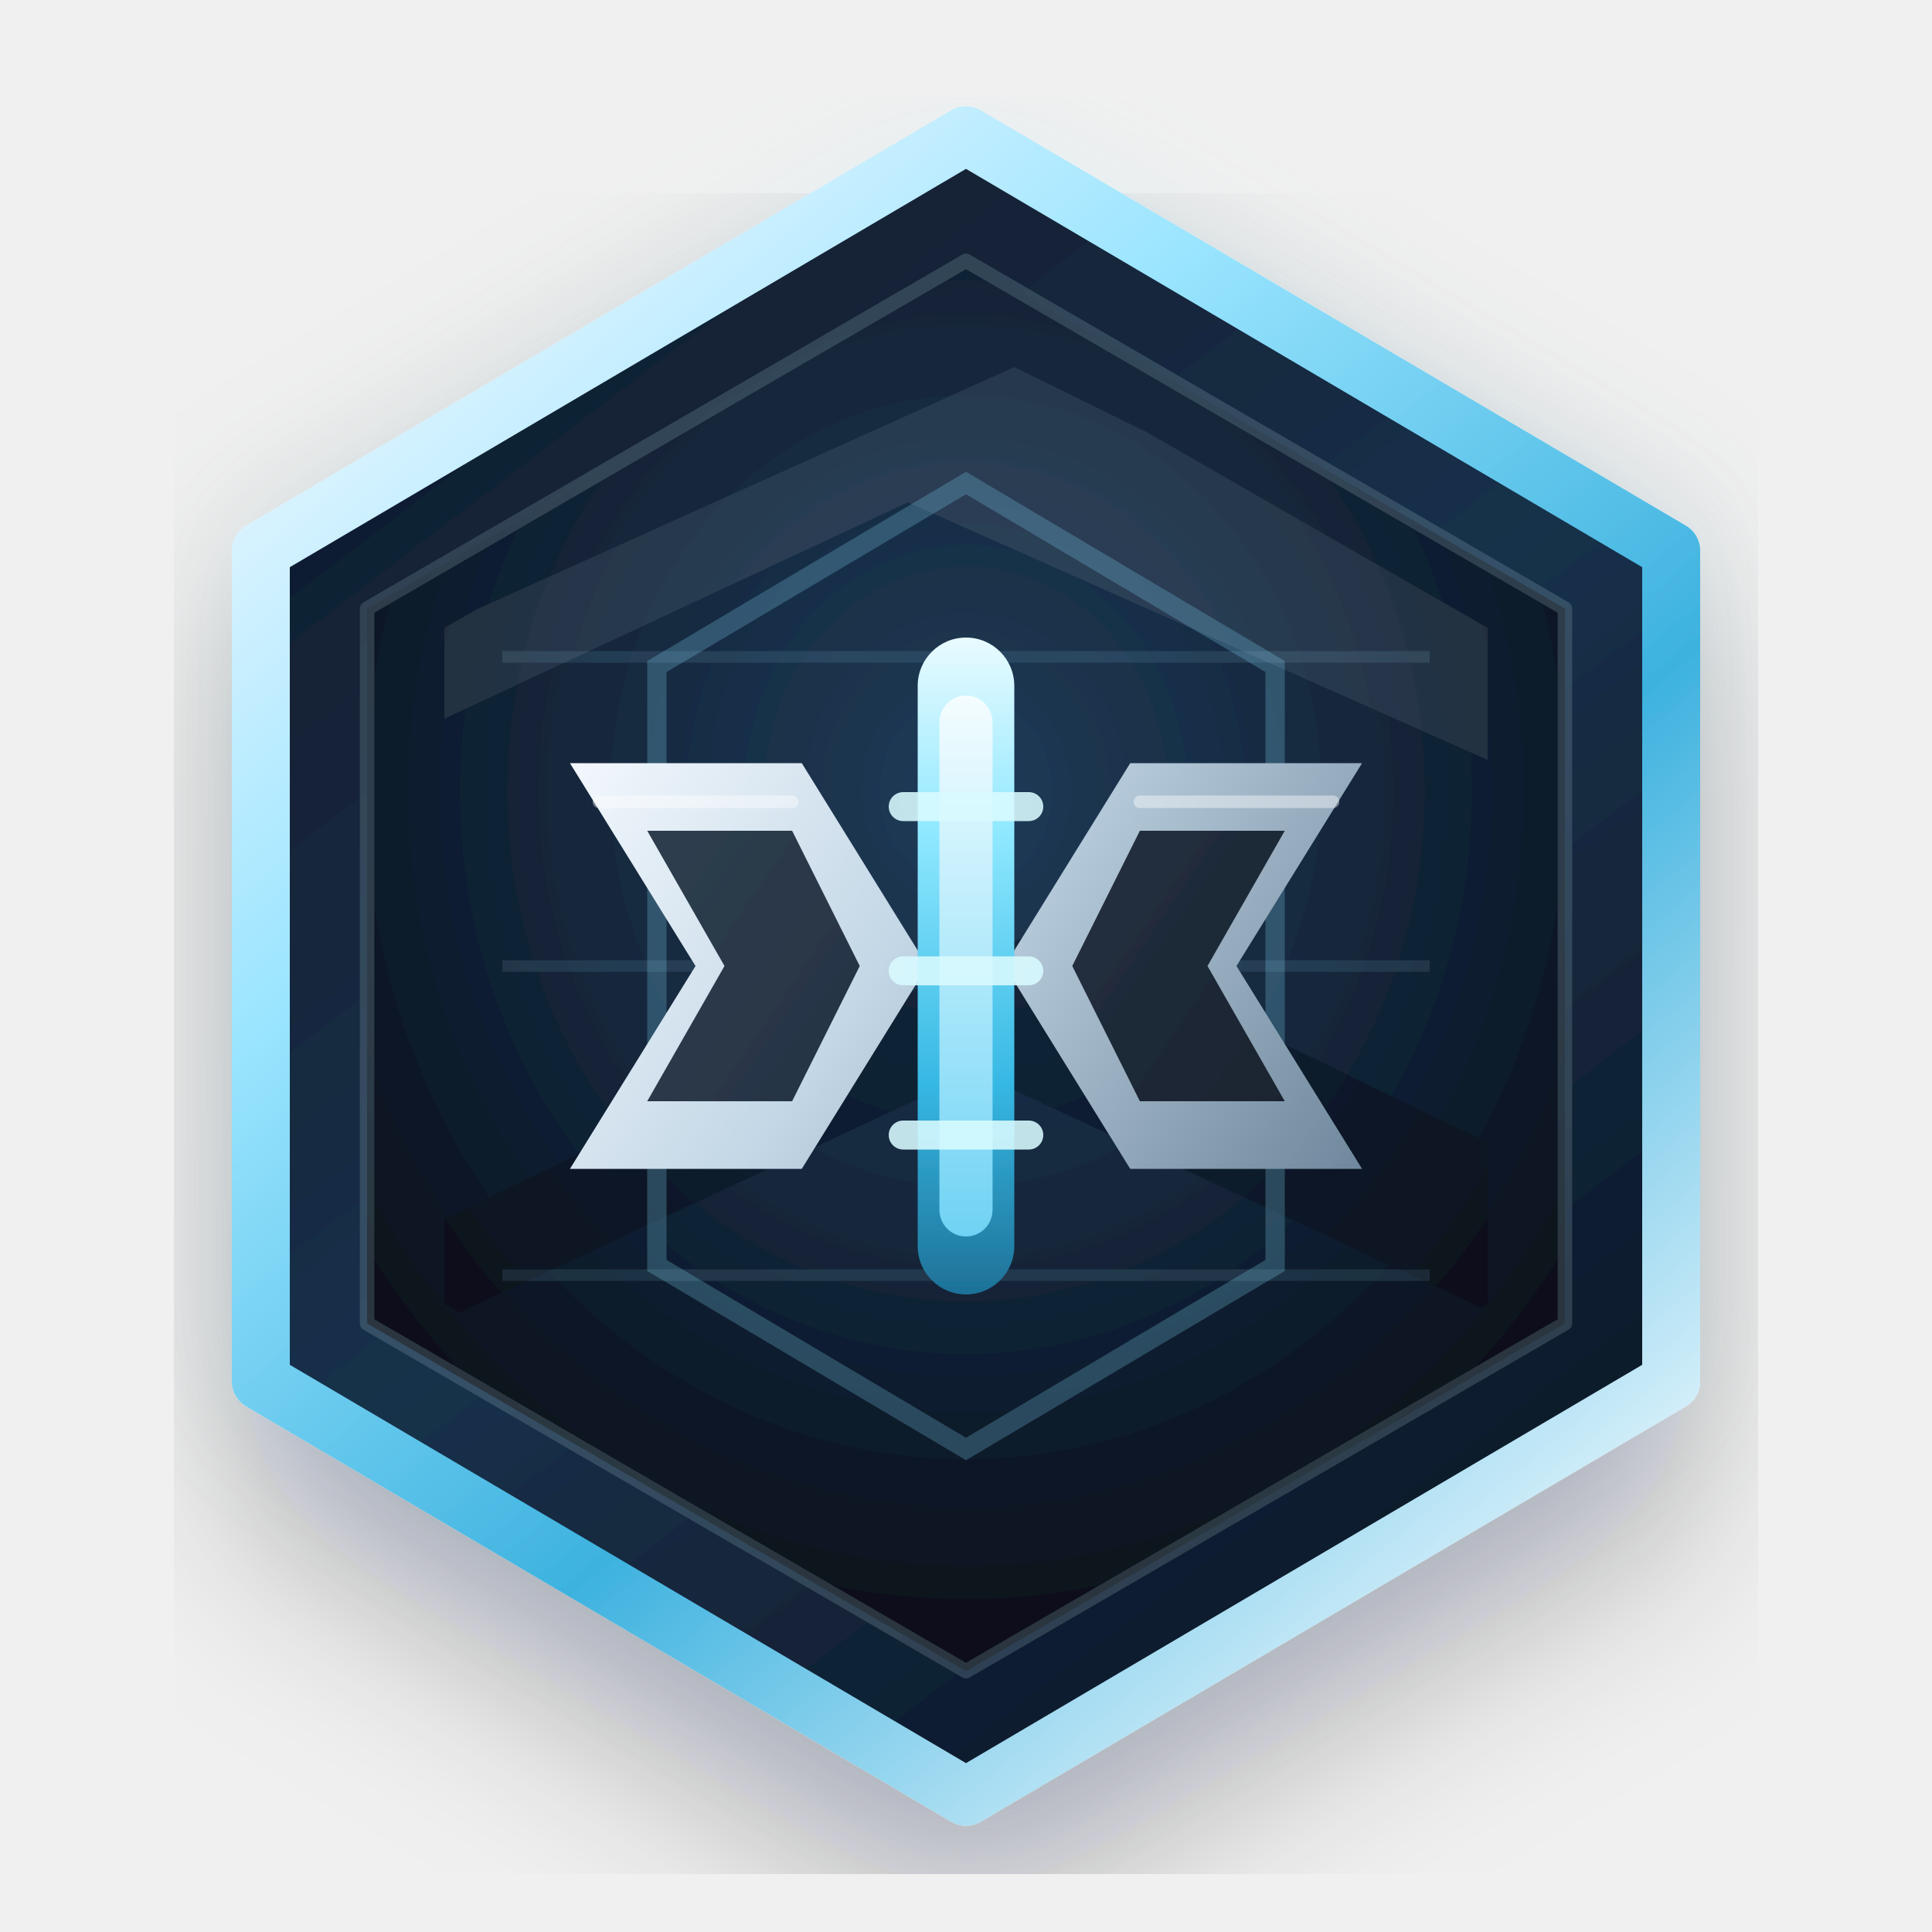
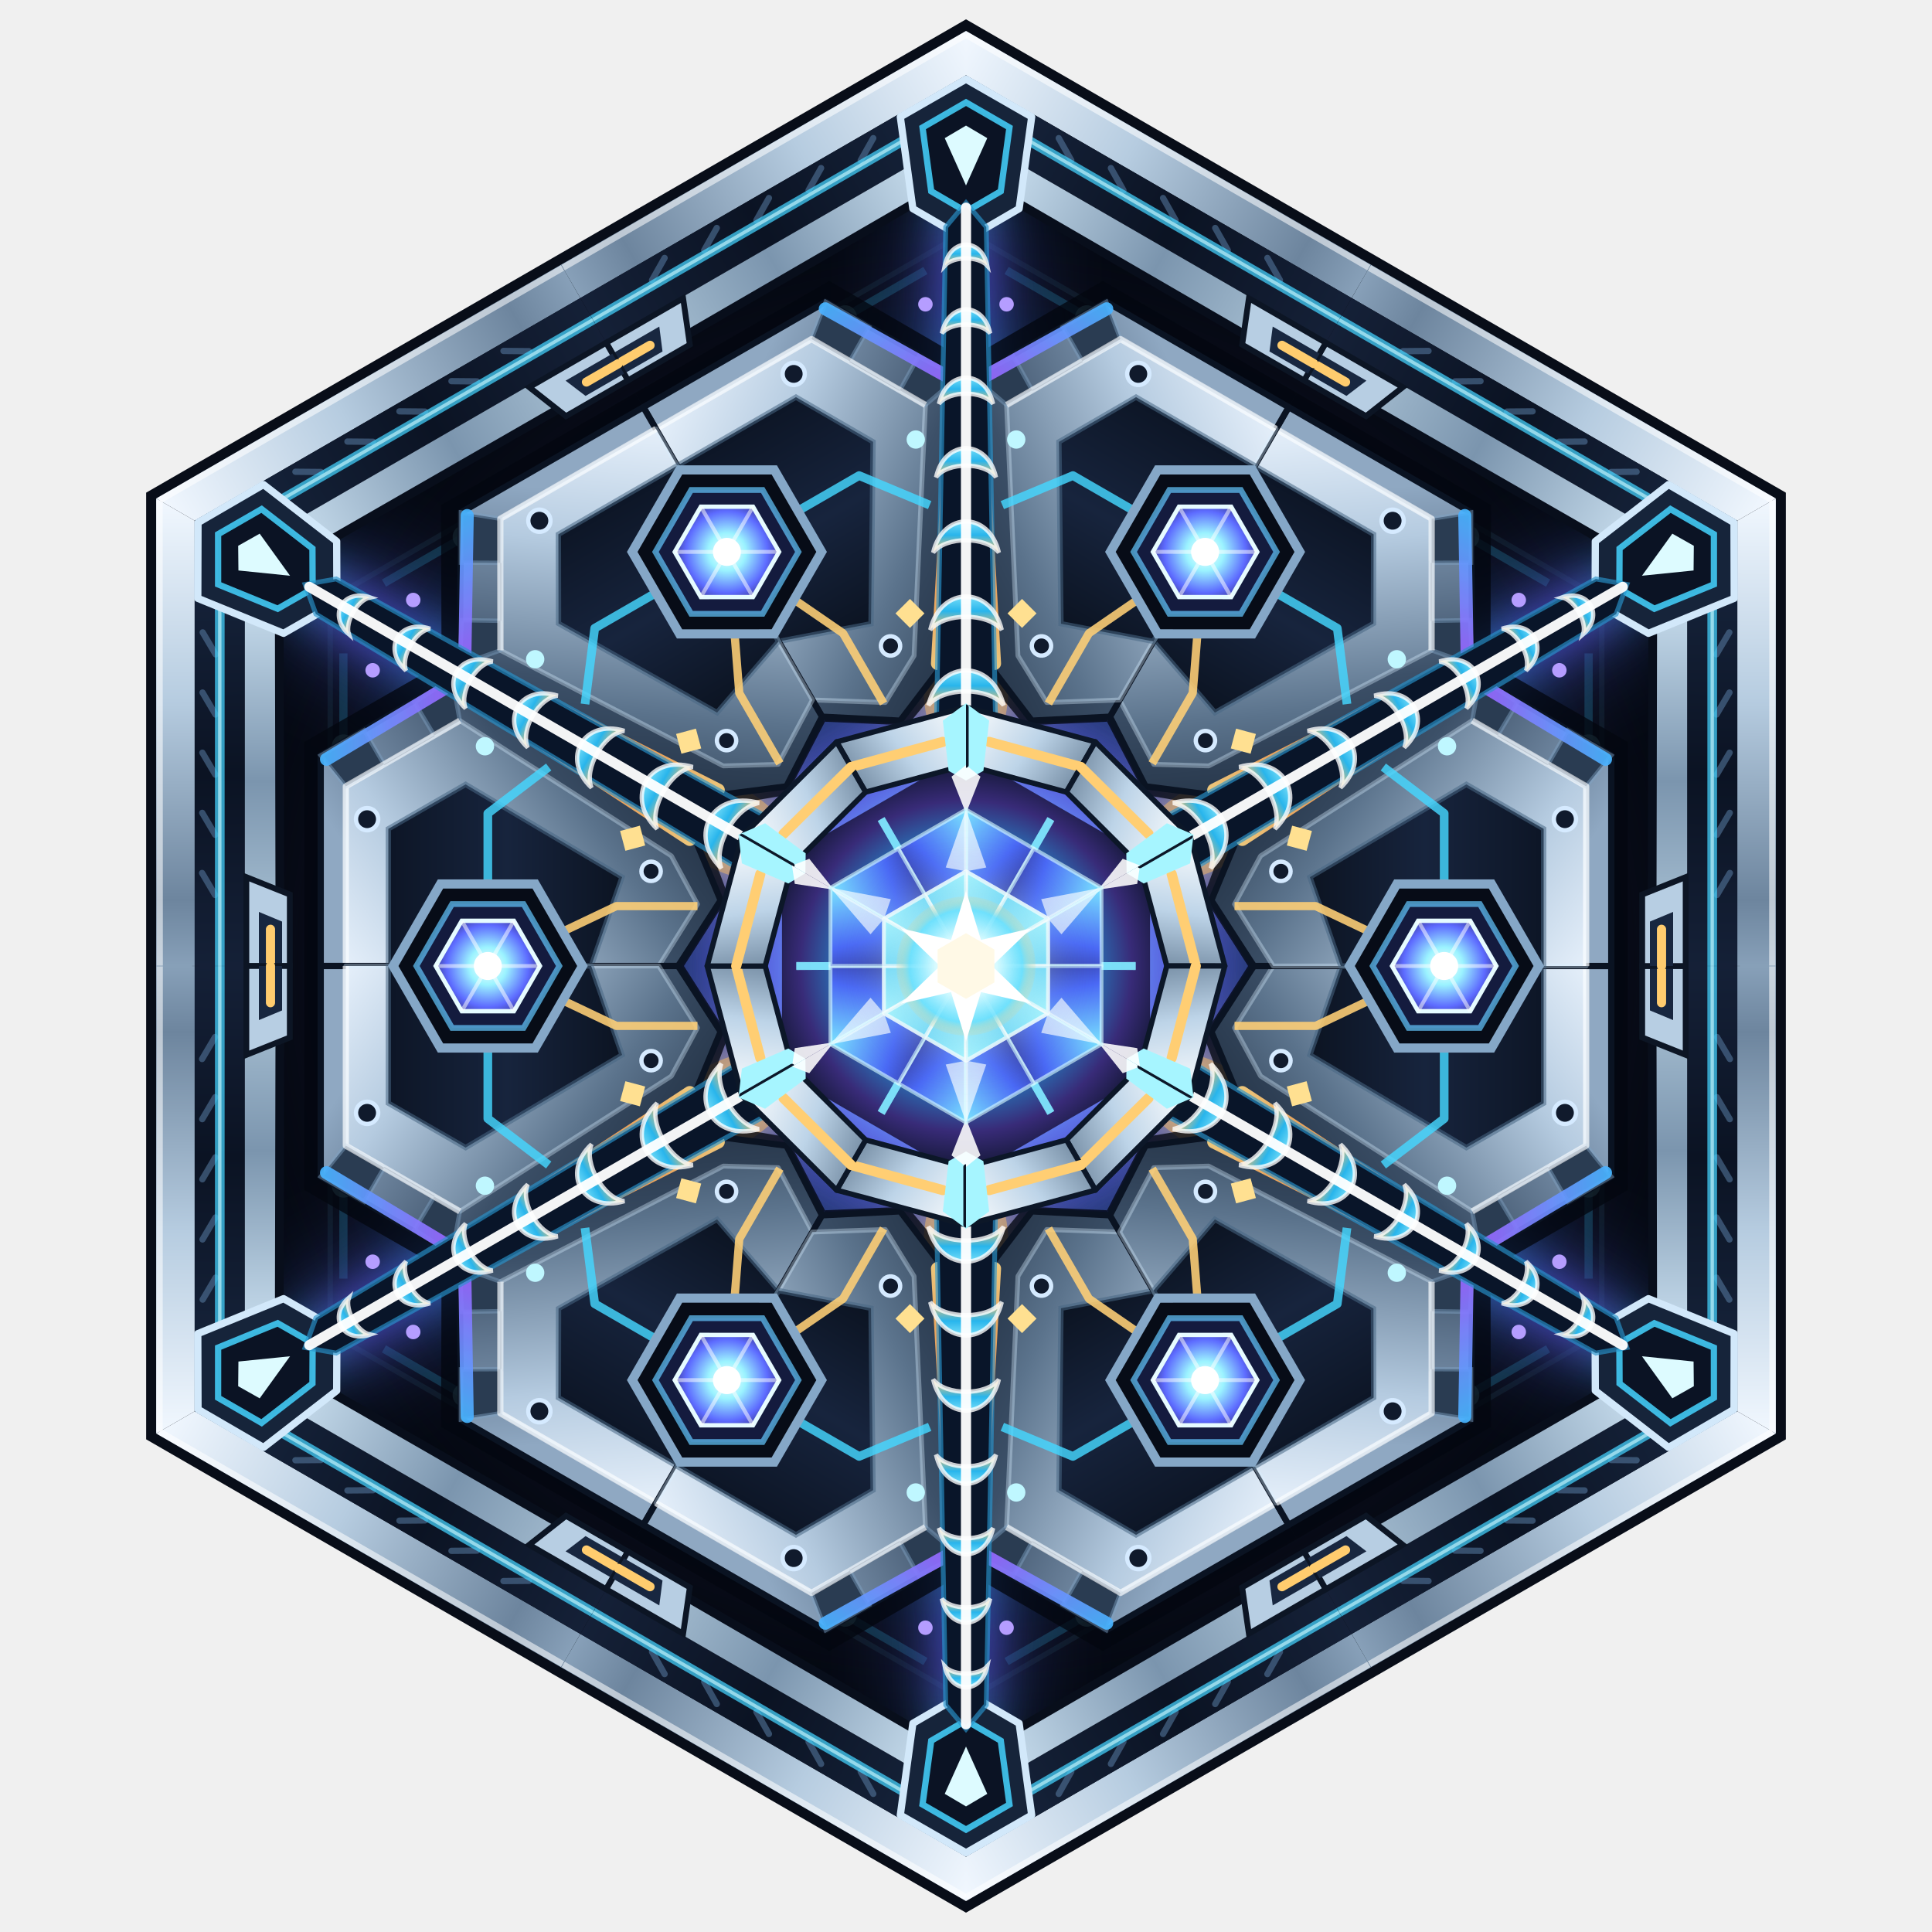
<svg xmlns="http://www.w3.org/2000/svg" width="200" height="200" viewBox="0 0 200 200" fill="none">
  <defs>
-     <linearGradient id="halo" x1="34" y1="22" x2="166" y2="178" gradientUnits="userSpaceOnUse">
-       <stop offset="0" stop-color="#A8ECFF" />
-       <stop offset="0.52" stop-color="#47BEE9" />
-       <stop offset="1" stop-color="#A6E6FF" />
-     </linearGradient>
-     <linearGradient id="shell" x1="42" y1="24" x2="158" y2="176" gradientUnits="userSpaceOnUse">
-       <stop offset="0" stop-color="#0F1A2B" />
-       <stop offset="0.5" stop-color="#18314B" />
-       <stop offset="1" stop-color="#0B1422" />
-     </linearGradient>
-     <linearGradient id="rim" x1="38" y1="26" x2="162" y2="174" gradientUnits="userSpaceOnUse">
-       <stop offset="0" stop-color="#EDF7FF" />
-       <stop offset="0.28" stop-color="#9BE5FF" />
-       <stop offset="0.62" stop-color="#3DB2DF" />
-       <stop offset="1" stop-color="#F3FBFF" />
-     </linearGradient>
-     <radialGradient id="panel" cx="0" cy="0" r="1" gradientUnits="userSpaceOnUse" gradientTransform="translate(100 82) rotate(90) scale(84 76)">
-       <stop offset="0" stop-color="#203B58" />
-       <stop offset="0.55" stop-color="#13263B" />
-       <stop offset="1" stop-color="#0A111C" />
-     </radialGradient>
-     <linearGradient id="steel" x1="62" y1="74" x2="138" y2="126" gradientUnits="userSpaceOnUse">
-       <stop offset="0" stop-color="#F3F8FD" />
-       <stop offset="0.42" stop-color="#C3D7E6" />
-       <stop offset="1" stop-color="#6F879C" />
-     </linearGradient>
-     <linearGradient id="steel-shadow" x1="74" y1="82" x2="126" y2="118" gradientUnits="userSpaceOnUse">
-       <stop offset="0" stop-color="#19293A" />
-       <stop offset="1" stop-color="#0E1724" />
-     </linearGradient>
-     <linearGradient id="seam" x1="100" y1="66" x2="100" y2="134" gradientUnits="userSpaceOnUse">
-       <stop offset="0" stop-color="#E9FBFF" />
-       <stop offset="0.3" stop-color="#8EE8FF" />
-       <stop offset="0.68" stop-color="#36B8E4" />
-       <stop offset="1" stop-color="#1E7197" />
-     </linearGradient>
-     <linearGradient id="seam-core" x1="100" y1="72" x2="100" y2="128" gradientUnits="userSpaceOnUse">
-       <stop offset="0" stop-color="#F7FEFF" />
-       <stop offset="1" stop-color="#75D7F8" />
-     </linearGradient>
-     <filter id="shadow" x="18" y="10" width="164" height="184" filterUnits="userSpaceOnUse" color-interpolation-filters="sRGB">
-       <feDropShadow dx="0" dy="10" stdDeviation="10" flood-color="#050B13" flood-opacity="0.28" />
+     <clipPath id="outer-hex-clip">
+       <polygon points="0,-98 84.87,-49 84.87,49 0,98 -84.87,49 -84.87,-49" />
+     </clipPath>
+     <clipPath id="chamber-hex-clip">
+       <polygon points="0,-82 71.01,-41 71.01,41 0,82 -71.01,41 -71.01,-41" />
+     </clipPath>
+     <radialGradient id="chamber-bg" cx="0" cy="0" r="84" gradientUnits="userSpaceOnUse">
+       <stop offset="0%" stop-color="#3AE8FF" />
+       <stop offset="22%" stop-color="#145A88" />
+       <stop offset="46%" stop-color="#1A1F4A" />
+       <stop offset="74%" stop-color="#0C1327" />
+       <stop offset="100%" stop-color="#050812" />
+     </radialGradient>
+     <radialGradient id="chamber-vignette" cx="0" cy="0" r="82" gradientUnits="userSpaceOnUse">
+       <stop offset="68%" stop-color="#000000" stop-opacity="0" />
+       <stop offset="92%" stop-color="#02050C" stop-opacity="0.62" />
+       <stop offset="100%" stop-color="#010308" stop-opacity="0.92" />
+     </radialGradient>
+     <radialGradient id="core-aura" cx="0" cy="0" r="34" gradientUnits="userSpaceOnUse">
+       <stop offset="0%" stop-color="#FFFFFF" stop-opacity="0.95" />
+       <stop offset="32%" stop-color="#6EEBFF" stop-opacity="0.72" />
+       <stop offset="65%" stop-color="#6A4BFF" stop-opacity="0.34" />
+       <stop offset="100%" stop-color="#1A2455" stop-opacity="0" />
+     </radialGradient>
+     <radialGradient id="core-moat" cx="0" cy="0" r="22" gradientUnits="userSpaceOnUse">
+       <stop offset="0%" stop-color="#A8F7FF" />
+       <stop offset="45%" stop-color="#1EA8E6" />
+       <stop offset="78%" stop-color="#382B78" />
+       <stop offset="100%" stop-color="#0B1326" />
+     </radialGradient>
+     <radialGradient id="core-spark" cx="0" cy="0" r="7.5" gradientUnits="userSpaceOnUse">
+       <stop offset="0%" stop-color="#FFFFFF" />
+       <stop offset="42%" stop-color="#D8FBFF" />
+       <stop offset="78%" stop-color="#65E0FF" stop-opacity="0.8" />
+       <stop offset="100%" stop-color="#FFD074" stop-opacity="0" />
+     </radialGradient>
+     <radialGradient id="node-jewel" cx="0" cy="0" r="6.5" gradientUnits="userSpaceOnUse">
+       <stop offset="0%" stop-color="#FFFFFF" />
+       <stop offset="30%" stop-color="#9BF3FF" />
+       <stop offset="65%" stop-color="#5D6BFF" />
+       <stop offset="100%" stop-color="#22184C" />
+     </radialGradient>
+     <linearGradient id="bezel-outer" x1="0" y1="-97" x2="48" y2="-69" gradientUnits="userSpaceOnUse">
+       <stop offset="0%" stop-color="#F2F8FF" />
+       <stop offset="38%" stop-color="#B6CCE0" />
+       <stop offset="75%" stop-color="#6D859E" />
+       <stop offset="100%" stop-color="#A3BCD4" />
+     </linearGradient>
+     <linearGradient id="bezel-trench" x1="0" y1="-93" x2="46" y2="-66" gradientUnits="userSpaceOnUse">
+       <stop offset="0%" stop-color="#192842" />
+       <stop offset="50%" stop-color="#0B1323" />
+       <stop offset="100%" stop-color="#18253E" />
+     </linearGradient>
+     <linearGradient id="bezel-inner-lip" x1="0" y1="-86" x2="43" y2="-61" gradientUnits="userSpaceOnUse">
+       <stop offset="0%" stop-color="#DDF1FF" />
+       <stop offset="48%" stop-color="#7B95AE" />
+       <stop offset="100%" stop-color="#C8DFEE" />
+     </linearGradient>
+     <linearGradient id="plate-steel-main" x1="0" y1="-67" x2="26" y2="-30" gradientUnits="userSpaceOnUse">
+       <stop offset="0%" stop-color="#EEF6FF" />
+       <stop offset="32%" stop-color="#B5CBE0" />
+       <stop offset="70%" stop-color="#5B738C" />
+       <stop offset="100%" stop-color="#28394E" />
+     </linearGradient>
+     <linearGradient id="plate-steel-flank" x1="12" y1="-64" x2="34" y2="-32" gradientUnits="userSpaceOnUse">
+       <stop offset="0%" stop-color="#8FA8C2" />
+       <stop offset="50%" stop-color="#3C5068" />
+       <stop offset="100%" stop-color="#1A2738" />
+     </linearGradient>
+     <linearGradient id="plate-inlay-dark" x1="0" y1="-62" x2="0" y2="-33" gradientUnits="userSpaceOnUse">
+       <stop offset="0%" stop-color="#0B1322" />
+       <stop offset="50%" stop-color="#17243D" />
+       <stop offset="100%" stop-color="#09101C" />
+     </linearGradient>
+     <linearGradient id="haz-trim" x1="0" y1="-26" x2="0" y2="-70" gradientUnits="userSpaceOnUse">
+       <stop offset="0%" stop-color="#FFE08C" />
+       <stop offset="32%" stop-color="#F58D42" />
+       <stop offset="62%" stop-color="#9A63FF" />
+       <stop offset="100%" stop-color="#32C8FF" />
+     </linearGradient>
+     <linearGradient id="seam-channel" x1="0" y1="-22" x2="0" y2="-82" gradientUnits="userSpaceOnUse">
+       <stop offset="0%" stop-color="#FFFFFF" />
+       <stop offset="22%" stop-color="#7AF0FF" />
+       <stop offset="58%" stop-color="#22A8E8" />
+       <stop offset="84%" stop-color="#6B4EFF" />
+       <stop offset="100%" stop-color="#3AE0FF" />
+     </linearGradient>
+     <linearGradient id="weld-bead" x1="0" y1="-1" x2="0" y2="1" gradientUnits="objectBoundingBox">
+       <stop offset="0%" stop-color="#FFFFFF" />
+       <stop offset="38%" stop-color="#9EF3FF" />
+       <stop offset="72%" stop-color="#28B5EC" />
+       <stop offset="100%" stop-color="#FFBE62" />
+     </linearGradient>
+     <linearGradient id="collar-metal" x1="0" y1="-27" x2="14" y2="-16" gradientUnits="userSpaceOnUse">
+       <stop offset="0%" stop-color="#FFFFFF" />
+       <stop offset="45%" stop-color="#BDD4E8" />
+       <stop offset="100%" stop-color="#4A627B" />
+     </linearGradient>
+     <linearGradient id="crystal-light" x1="0" y1="-16.5" x2="7.5" y2="-4" gradientUnits="userSpaceOnUse">
+       <stop offset="0%" stop-color="#FFFFFF" />
+       <stop offset="40%" stop-color="#A6F4FF" />
+       <stop offset="100%" stop-color="#2AB8F0" />
+     </linearGradient>
+     <linearGradient id="crystal-deep" x1="0" y1="-16.5" x2="9" y2="-8" gradientUnits="userSpaceOnUse">
+       <stop offset="0%" stop-color="#7CE8FF" />
+       <stop offset="52%" stop-color="#4968F5" />
+       <stop offset="100%" stop-color="#241B5E" />
+     </linearGradient>
+     <filter id="plasma-glow" x="-100" y="-100" width="200" height="200" filterUnits="userSpaceOnUse" color-interpolation-filters="sRGB">
+       <feGaussianBlur in="SourceGraphic" stdDeviation="2.6" result="blur1" />
+       <feGaussianBlur in="SourceGraphic" stdDeviation="5.5" result="blur2" />
+       <feMerge>
+         <feMergeNode in="blur2" />
+         <feMergeNode in="blur1" />
+         <feMergeNode in="SourceGraphic" />
+       </feMerge>
    </filter>
-     <filter id="glow" x="18" y="10" width="164" height="184" filterUnits="userSpaceOnUse" color-interpolation-filters="sRGB">
-       <feGaussianBlur stdDeviation="6" />
+     <filter id="soft-bloom" x="-100" y="-100" width="200" height="200" filterUnits="userSpaceOnUse" color-interpolation-filters="sRGB">
+       <feGaussianBlur in="SourceGraphic" stdDeviation="3.2" result="blur" />
+       <feMerge>
+         <feMergeNode in="blur" />
+         <feMergeNode in="SourceGraphic" />
+       </feMerge>
    </filter>
-     <clipPath id="panel-clip">
-       <path d="M100 34L154 65V135L100 166L46 135V65L100 34Z" />
-     </clipPath>
+     <g id="bezel-half">
+       <polygon points="0,-96.8 41.92,-72.6 39.92,-69.15 0,-92.2" fill="url(#bezel-outer)" />
+       <line x1="0" y1="-96.4" x2="41.7" y2="-72.3" stroke="#FFFFFF" stroke-opacity="0.55" stroke-width="0.65" />
+       <polygon points="0,-92.2 39.92,-69.15 37.33,-64.65 0,-86.2" fill="url(#bezel-trench)" />
+       <g stroke="#5D84AC" stroke-opacity="0.52" stroke-width="0.65" stroke-linecap="round">
+         <line x1="9.6" y1="-85.7" x2="10.9" y2="-83.4" />
+         <line x1="15.0" y1="-82.6" x2="16.3" y2="-80.3" />
+         <line x1="20.4" y1="-79.5" x2="21.7" y2="-77.2" />
+         <line x1="25.8" y1="-76.4" x2="27.1" y2="-74.1" />
+         <line x1="31.2" y1="-73.3" x2="32.5" y2="-71.0" />
+       </g>
+       <line x1="0" y1="-89.2" x2="38.62" y2="-66.9" stroke="#45D5FF" stroke-opacity="0.72" stroke-width="1.0" />
+       <line x1="0" y1="-89.2" x2="38.62" y2="-66.9" stroke="#C8F8FF" stroke-opacity="0.65" stroke-width="0.35" />
+       <polygon points="0,-86.2 37.33,-64.65 35.51,-61.5 0,-82" fill="url(#bezel-inner-lip)" />
+       <line x1="0" y1="-82.1" x2="35.51" y2="-61.5" stroke="#080E1B" stroke-width="0.9" />
+     </g>
+     <g id="bezel-sector">
+       <use href="#bezel-half" />
+       <use href="#bezel-half" transform="scale(-1, 1)" />
+     </g>
+     <g id="lattice-half">
+       <line x1="0" y1="-22" x2="0" y2="-82" stroke="#53D2FF" stroke-opacity="0.16" stroke-width="0.7" />
+       <line x1="0" y1="-82" x2="35.5" y2="-61.5" stroke="#7E6EFF" stroke-opacity="0.14" stroke-width="0.6" />
+       <path d="M0,-76 L32.9,-57 M0,-64 L27.7,-48 M0,-52 L22.5,-39" stroke="#72DFFF" stroke-opacity="0.13" stroke-width="0.55" />
+       <path d="M4.2,-72 L12.5,-67.2 L17.5,-58.5 L26.5,-53.3" stroke="#36C5F5" stroke-opacity="0.38" stroke-width="0.85" stroke-linejoin="round" />
+       <path d="M4.5,-44 L11.5,-40 L15.5,-33" stroke="#9B7BFF" stroke-opacity="0.45" stroke-width="0.8" stroke-linejoin="round" />
+       <circle cx="12.5" cy="-67.2" r="1.2" fill="#8CF2FF" fill-opacity="0.7" />
+       <circle cx="17.5" cy="-58.5" r="1.05" fill="#FFCA6E" fill-opacity="0.85" />
+     </g>
+     <g id="lattice-sector">
+       <use href="#lattice-half" />
+       <use href="#lattice-half" transform="scale(-1, 1)" />
+     </g>
+     <g id="plate-half">
+       <polygon points="0,-68.5 23.2,-68.5 31.8,-53.5 14.2,-27.2 7.2,-24.6 0,-29.2" fill="#030710" fill-opacity="0.78" />
+       <polygon points="0,-66.8 21.8,-66.8 29.8,-53.2 13.5,-28.2 6.8,-25.4 0,-29.8" fill="url(#plate-steel-flank)" stroke="#0A1322" stroke-width="0.65" stroke-linejoin="round" />
+       <polygon points="0,-64.2 18.6,-64.2 25.4,-52.4 11.4,-30.5 6.4,-27.8 0,-31.8" fill="url(#plate-steel-main)" stroke="#D9EEFF" stroke-opacity="0.36" stroke-width="0.5" stroke-linejoin="round" />
+       <polygon points="21.8,-66.8 24.4,-62.3 20.8,-60.2 23.8,-55.0 27.3,-57.1 29.8,-53.2 25.4,-52.4 18.6,-64.2" fill="#2A3C52" stroke="#7FA2C4" stroke-opacity="0.45" stroke-width="0.45" />
+       <path d="M21.4,-66.2 L29.2,-53.2 L13.1,-28.6" stroke="url(#haz-trim)" stroke-width="1.35" stroke-linecap="round" stroke-linejoin="round" opacity="0.92" />
+       <path d="M0,-64.2 L18.6,-64.2 L25.4,-52.4" stroke="#FFFFFF" stroke-opacity="0.62" stroke-width="0.65" stroke-linejoin="round" />
+       <polygon points="0,-59.8 14.2,-59.8 18.8,-51.8 9.2,-35.6 0,-38.8" fill="url(#plate-inlay-dark)" stroke="#486684" stroke-opacity="0.55" stroke-width="0.55" />
+       <path d="M5.4,-49.5 L15.8,-49.5 L20.6,-43.2" stroke="#45D7FF" stroke-opacity="0.82" stroke-width="0.9" stroke-linejoin="round" />
+       <path d="M3.2,-42.5 L6.2,-36.2 L6.2,-27.8" stroke="#FFD076" stroke-opacity="0.88" stroke-width="0.85" stroke-linejoin="round" />
+       <circle cx="15.2" cy="-62.0" r="1.15" fill="#101A2C" stroke="#D5EAFF" stroke-width="0.45" />
+       <circle cx="9.8" cy="-32.6" r="1.0" fill="#101A2C" stroke="#D5EAFF" stroke-width="0.45" />
+       <polygon points="0,-74.5 9.2,-74.5 7.4,-70.0 0,-70.0" fill="#B7CEE3" stroke="#0C1524" stroke-width="0.6" />
+       <polygon points="0,-73.2 5.6,-73.2 4.6,-70.8 0,-70.8" fill="#182740" />
+       <line x1="0" y1="-72.0" x2="3.8" y2="-72.0" stroke="#FFCC6E" stroke-width="0.95" stroke-linecap="round" />
+     </g>
+     <g id="plate-unit">
+       <use href="#plate-half" />
+       <use href="#plate-half" transform="scale(-1, 1)" />
+       <g transform="translate(0, -49.5)">
+         <polygon points="0,-9.8 8.49,-4.9 8.49,4.9 0,9.8 -8.49,4.9 -8.49,-4.9" fill="#070C17" stroke="#85A7C7" stroke-width="0.95" />
+         <polygon points="0,-7.4 6.41,-3.7 6.41,3.7 0,7.4 -6.41,3.7 -6.41,-3.7" fill="#141B3E" stroke="#64C8FF" stroke-opacity="0.7" stroke-width="0.6" />
+         <polygon points="0,-5.4 4.68,-2.7 4.68,2.7 0,5.4 -4.68,2.7 -4.68,-2.7" fill="url(#node-jewel)" stroke="#E6FBFF" stroke-width="0.45" />
+         <path d="M0,-5.4 L0,5.4 M-4.68,-2.7 L4.68,2.7 M4.68,-2.7 L-4.68,2.7" stroke="#FFFFFF" stroke-opacity="0.52" stroke-width="0.4" />
+         <circle cx="0" cy="0" r="1.45" fill="#FFFFFF" />
+       </g>
+     </g>
+     <g id="seam-glow-unit">
+       <path d="M-2.8,-22 L-1.9,-79 L0,-84 L1.9,-79 L2.8,-22 Z" fill="url(#seam-channel)" opacity="0.82" />
+       <ellipse cx="0" cy="-29" rx="4.4" ry="8.5" fill="#FFBD59" opacity="0.45" />
+     </g>
+     <g id="seam-detail-unit">
+       <polygon points="0,-91.8 6.8,-87.9 5.5,-78.4 0,-75.2 -5.5,-78.4 -6.8,-87.9" fill="#16243A" stroke="#D2E8FA" stroke-width="0.75" stroke-linejoin="round" />
+       <polygon points="0,-89.4 4.5,-86.8 3.6,-80.2 0,-78.1 -3.6,-80.2 -4.5,-86.8" fill="#0B1324" stroke="#45D4FF" stroke-opacity="0.85" stroke-width="0.65" />
+       <polygon points="0,-87.0 2.2,-85.7 0,-80.8 -2.2,-85.7" fill="#DDFBFF" />
+       <path d="M-3.1,-23 L-2.1,-76.5 L0,-79 L2.1,-76.5 L3.1,-23 Z" fill="#091529" stroke="#2894CC" stroke-opacity="0.65" stroke-width="0.5" />
+       <g stroke="#FFFFFF" stroke-opacity="0.78" stroke-width="0.45">
+         <path d="M-2.2,-72.5 C-1.6,-75.4 1.6,-75.4 2.2,-72.5 C1.3,-73.5 -1.3,-73.5 -2.2,-72.5 Z" fill="url(#weld-bead)" />
+         <path d="M-2.5,-65.5 C-1.8,-68.8 1.8,-68.8 2.5,-65.5 C1.5,-66.7 -1.5,-66.7 -2.5,-65.5 Z" fill="url(#weld-bead)" />
+         <path d="M-2.8,-58.2 C-2.0,-61.8 2.0,-61.8 2.8,-58.2 C1.7,-59.6 -1.7,-59.6 -2.8,-58.2 Z" fill="url(#weld-bead)" />
+         <path d="M-3.1,-50.6 C-2.2,-54.6 2.2,-54.6 3.1,-50.6 C1.9,-52.2 -1.9,-52.2 -3.1,-50.6 Z" fill="url(#weld-bead)" />
+         <path d="M-3.4,-42.8 C-2.4,-47.1 2.4,-47.1 3.4,-42.8 C2.1,-44.5 -2.1,-44.5 -3.4,-42.8 Z" fill="url(#weld-bead)" />
+         <path d="M-3.7,-34.8 C-2.6,-39.4 2.6,-39.4 3.7,-34.8 C2.2,-36.6 -2.2,-36.6 -3.7,-34.8 Z" fill="url(#weld-bead)" />
+         <path d="M-3.9,-27.0 C-2.7,-31.8 2.7,-31.8 3.9,-27.0 C2.3,-28.9 -2.3,-28.9 -3.9,-27.0 Z" fill="url(#weld-bead)" />
+       </g>
+       <line x1="0" y1="-23" x2="0" y2="-78.5" stroke="#FFFFFF" stroke-width="1.05" stroke-linecap="round" opacity="0.95" />
+       <g>
+         <polygon points="5.8,-38 7.3,-36.5 5.8,-35 4.3,-36.5" fill="#FFE091" />
+         <polygon points="-5.8,-38 -4.3,-36.5 -5.8,-35 -7.3,-36.5" fill="#FFE091" />
+         <circle cx="5.2" cy="-54.5" r="0.95" fill="#BFF7FF" />
+         <circle cx="-5.2" cy="-54.5" r="0.95" fill="#BFF7FF" />
+         <circle cx="4.2" cy="-68.5" r="0.75" fill="#B59DFF" />
+         <circle cx="-4.2" cy="-68.5" r="0.75" fill="#B59DFF" />
+       </g>
+     </g>
+     <g id="core-collar-half">
+       <polygon points="0,-26.8 13.4,-23.2 10.4,-18.0 0,-20.8" fill="url(#collar-metal)" stroke="#0C1728" stroke-width="0.55" stroke-linejoin="round" />
+       <line x1="2.4" y1="-23.2" x2="11.9" y2="-20.6" stroke="#FFCE73" stroke-width="1.05" stroke-linecap="round" />
+       <polygon points="0,-27.2 2.4,-25.4 1.8,-20.2 0,-19.2" fill="#A6F5FF" />
+       <polygon points="0,-20.8 1.5,-19.6 0,-15.8" fill="#FFFFFF" opacity="0.88" />
+       <line x1="8.8" y1="-15.2" x2="6.8" y2="-11.8" stroke="#80E8FF" stroke-opacity="0.75" stroke-width="0.8" />
+     </g>
+     <g id="core-collar-sector">
+       <use href="#core-collar-half" />
+       <use href="#core-collar-half" transform="scale(-1, 1)" />
+     </g>
+     <g id="crystal-half">
+       <polygon points="0,-16.2 7.01,-12.15 4.25,-7.36 0,-9.8" fill="url(#crystal-deep)" stroke="#D6FAFF" stroke-opacity="0.62" stroke-width="0.4" stroke-linejoin="round" />
+       <polygon points="0,-9.8 4.25,-7.36 0,0" fill="url(#crystal-light)" stroke="#FFFFFF" stroke-opacity="0.72" stroke-width="0.4" stroke-linejoin="round" />
+       <polygon points="0,-16.2 2.1,-10.2 0,-9.8" fill="#FFFFFF" opacity="0.65" />
+     </g>
+     <g id="crystal-sector">
+       <use href="#crystal-half" />
+       <use href="#crystal-half" transform="scale(-1, 1)" />
+     </g>
  </defs>
-   <path d="M100 12L175 56V144L100 188L25 144V56L100 12Z" fill="url(#halo)" opacity="0.14" filter="url(#glow)" />
-   <g filter="url(#shadow)">
-     <path d="M100 14L173 57V143L100 186L27 143V57L100 14Z" fill="url(#shell)" />
-     <path d="M100 14L173 57V143L100 186L27 143V57L100 14Z" stroke="url(#rim)" stroke-width="6" stroke-linejoin="round" />
-     <path d="M100 27L162 63V137L100 173L38 137V63L100 27Z" fill="url(#panel)" />
-     <path d="M100 27L162 63V137L100 173L38 137V63L100 27Z" stroke="#D9F4FF" stroke-opacity="0.16" stroke-width="1.5" stroke-linejoin="round" />
-     <g clip-path="url(#panel-clip)">
-       <path d="M34 70L105 38L166 68L166 84L94 52L34 80V70Z" fill="#FFFFFF" fill-opacity="0.08" />
-       <path d="M28 135L108 96L174 128V145L101 111L28 145V135Z" fill="#050A12" fill-opacity="0.34" />
-       <path d="M52 68H148" stroke="#A6E8FF" stroke-opacity="0.11" stroke-width="1.2" />
-       <path d="M52 100H148" stroke="#A6E8FF" stroke-opacity="0.11" stroke-width="1.2" />
-       <path d="M52 132H148" stroke="#A6E8FF" stroke-opacity="0.11" stroke-width="1.2" />
-     </g>
-     <path d="M100 50L132 69V131L100 150L68 131V69L100 50Z" stroke="#86DFFF" stroke-opacity="0.24" stroke-width="2" />
-     <g>
-       <path d="M59 79H83L96 100L83 121H59L72 100L59 79Z" fill="url(#steel)" />
-       <path d="M141 79H117L104 100L117 121H141L128 100L141 79Z" fill="url(#steel)" />
-       <path d="M67 86H82L89 100L82 114H67L75 100L67 86Z" fill="url(#steel-shadow)" fill-opacity="0.9" />
-       <path d="M133 86H118L111 100L118 114H133L125 100L133 86Z" fill="url(#steel-shadow)" fill-opacity="0.9" />
-       <path d="M62 83L82 83" stroke="#FFFFFF" stroke-opacity="0.42" stroke-width="1.3" stroke-linecap="round" />
-       <path d="M138 83L118 83" stroke="#FFFFFF" stroke-opacity="0.42" stroke-width="1.3" stroke-linecap="round" />
-     </g>
-     <g>
-       <rect x="95" y="66" width="10" height="68" rx="5" fill="url(#seam)" />
-       <rect x="97.25" y="72" width="5.5" height="56" rx="2.75" fill="url(#seam-core)" fill-opacity="0.94" />
-       <rect x="92" y="82" width="16" height="3" rx="1.5" fill="#D9FBFF" fill-opacity="0.88" />
-       <rect x="92" y="99" width="16" height="3" rx="1.5" fill="#D9FBFF" fill-opacity="0.88" />
-       <rect x="92" y="116" width="16" height="3" rx="1.5" fill="#D9FBFF" fill-opacity="0.88" />
+   <g transform="translate(100, 100)" clip-path="url(#outer-hex-clip)">
+     <polygon points="0,-98 84.87,-49 84.87,49 0,98 -84.87,49 -84.87,-49" fill="#080D18" />
+     <g clip-path="url(#chamber-hex-clip)">
+       <polygon points="0,-82 71.01,-41 71.01,41 0,82 -71.01,41 -71.01,-41" fill="url(#chamber-bg)" />
+       <g>
+         <use href="#lattice-sector" transform="rotate(0)" />
+         <use href="#lattice-sector" transform="rotate(60)" />
+         <use href="#lattice-sector" transform="rotate(120)" />
+         <use href="#lattice-sector" transform="rotate(180)" />
+         <use href="#lattice-sector" transform="rotate(240)" />
+         <use href="#lattice-sector" transform="rotate(300)" />
+       </g>
+       <polygon points="0,-58 50.23,-29 50.23,29 0,58 -50.23,29 -50.23,-29" stroke="#3ED2FF" stroke-opacity="0.34" stroke-width="1.35" />
+       <polygon points="0,-55.5 48.06,-27.75 48.06,27.75 0,55.5 -48.06,27.75 -48.06,-27.75" stroke="#9F7BFF" stroke-opacity="0.28" stroke-width="0.7" />
+       <polygon points="0,-82 71.01,-41 71.01,41 0,82 -71.01,41 -71.01,-41" fill="url(#chamber-vignette)" />
+       <g filter="url(#plasma-glow)">
+         <circle cx="0" cy="0" r="32" fill="url(#core-aura)" />
+         <use href="#seam-glow-unit" transform="rotate(0)" />
+         <use href="#seam-glow-unit" transform="rotate(60)" />
+         <use href="#seam-glow-unit" transform="rotate(120)" />
+         <use href="#seam-glow-unit" transform="rotate(180)" />
+         <use href="#seam-glow-unit" transform="rotate(240)" />
+         <use href="#seam-glow-unit" transform="rotate(300)" />
+       </g>
+     </g>
+     <g>
+       <use href="#bezel-sector" transform="rotate(0)" />
+       <use href="#bezel-sector" transform="rotate(60)" />
+       <use href="#bezel-sector" transform="rotate(120)" />
+       <use href="#bezel-sector" transform="rotate(180)" />
+       <use href="#bezel-sector" transform="rotate(240)" />
+       <use href="#bezel-sector" transform="rotate(300)" />
+     </g>
+     <g>
+       <use href="#plate-unit" transform="rotate(30)" />
+       <use href="#plate-unit" transform="rotate(90)" />
+       <use href="#plate-unit" transform="rotate(150)" />
+       <use href="#plate-unit" transform="rotate(210)" />
+       <use href="#plate-unit" transform="rotate(270)" />
+       <use href="#plate-unit" transform="rotate(330)" />
+     </g>
+     <g>
+       <use href="#seam-detail-unit" transform="rotate(0)" />
+       <use href="#seam-detail-unit" transform="rotate(60)" />
+       <use href="#seam-detail-unit" transform="rotate(120)" />
+       <use href="#seam-detail-unit" transform="rotate(180)" />
+       <use href="#seam-detail-unit" transform="rotate(240)" />
+       <use href="#seam-detail-unit" transform="rotate(300)" />
+     </g>
+     <g>
+       <polygon points="0,-22 19.05,-11 19.05,11 0,22 -19.05,11 -19.05,-11" fill="url(#core-moat)" />
+       <use href="#core-collar-sector" transform="rotate(0)" />
+       <use href="#core-collar-sector" transform="rotate(60)" />
+       <use href="#core-collar-sector" transform="rotate(120)" />
+       <use href="#core-collar-sector" transform="rotate(180)" />
+       <use href="#core-collar-sector" transform="rotate(240)" />
+       <use href="#core-collar-sector" transform="rotate(300)" />
+     </g>
+     <g>
+       <use href="#crystal-sector" transform="rotate(0)" />
+       <use href="#crystal-sector" transform="rotate(60)" />
+       <use href="#crystal-sector" transform="rotate(120)" />
+       <use href="#crystal-sector" transform="rotate(180)" />
+       <use href="#crystal-sector" transform="rotate(240)" />
+       <use href="#crystal-sector" transform="rotate(300)" />
+     </g>
+     <g filter="url(#soft-bloom)">
+       <circle cx="0" cy="0" r="7.2" fill="url(#core-spark)" />
+       <polygon points="0,-7.8 1.55,-2.7 6.75,-3.9 2.7,0 6.75,3.9 1.55,2.7 0,7.8 -1.55,2.7 -6.75,3.9 -2.7,0 -6.75,-3.9 -1.55,-2.7" fill="#FFFFFF" />
+       <polygon points="0,-3.4 2.94,-1.7 2.94,1.7 0,3.4 -2.94,1.7 -2.94,-1.7" fill="#FFF9E6" />
    </g>
  </g>
</svg>
